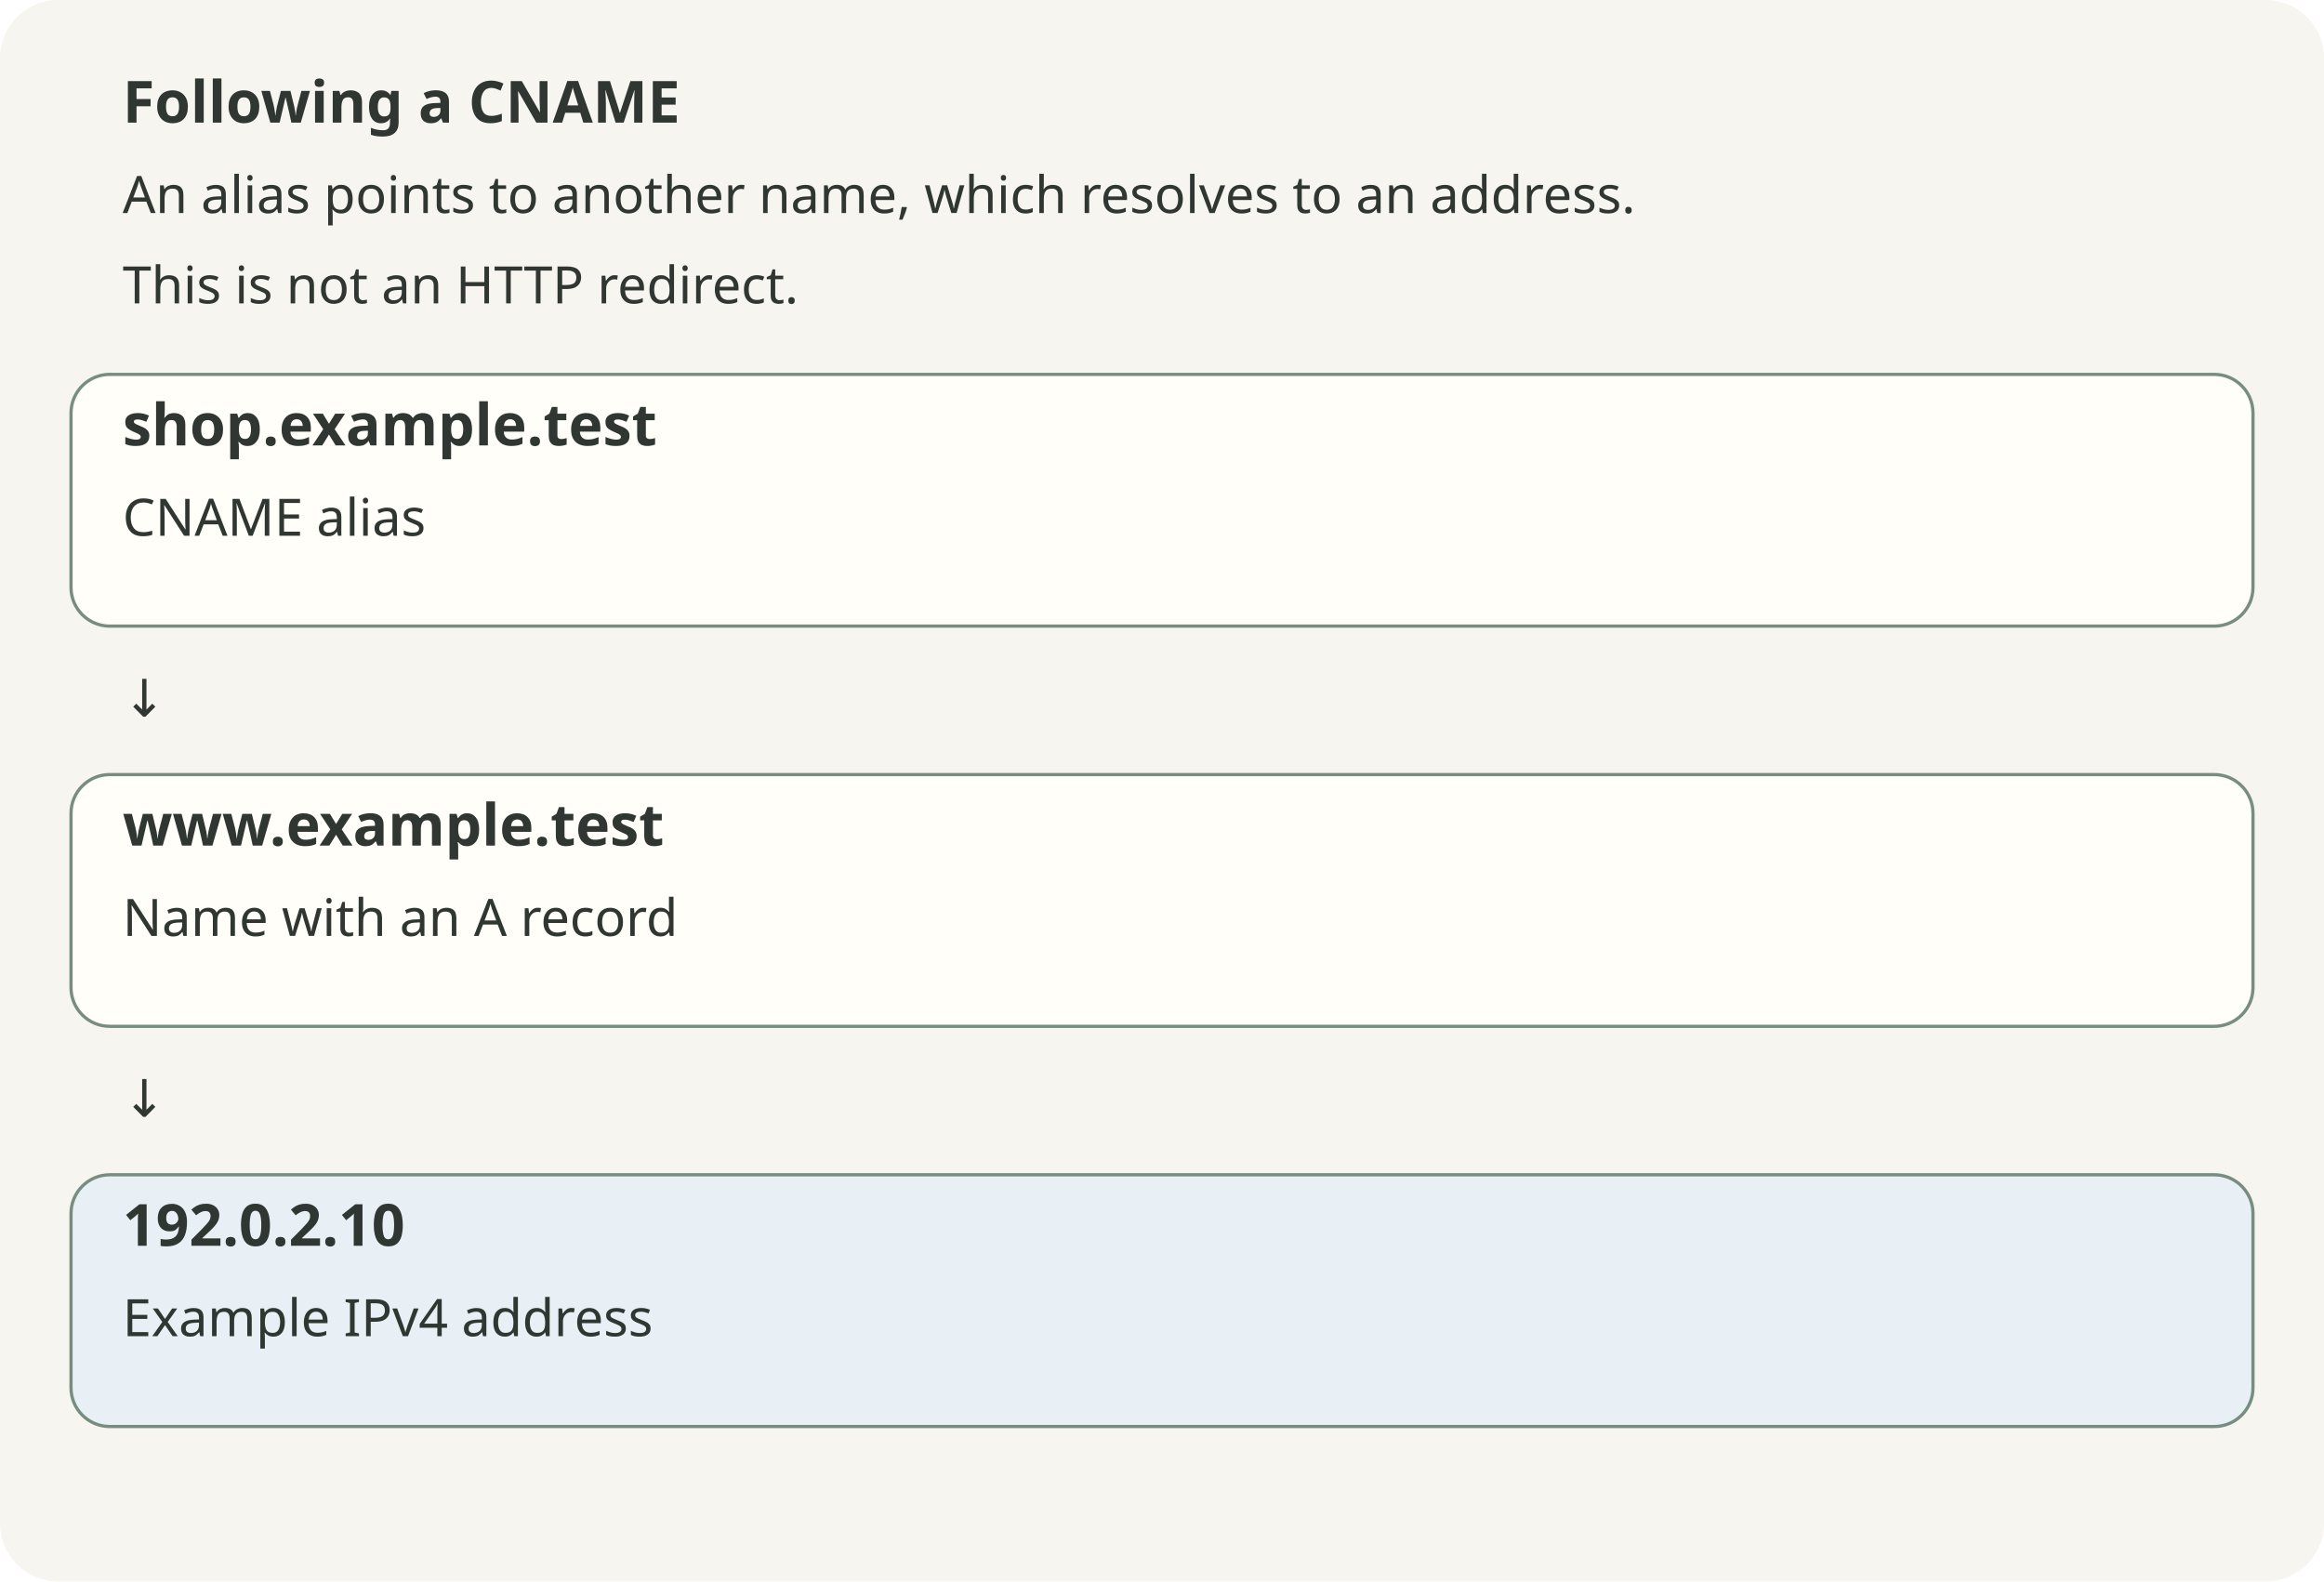
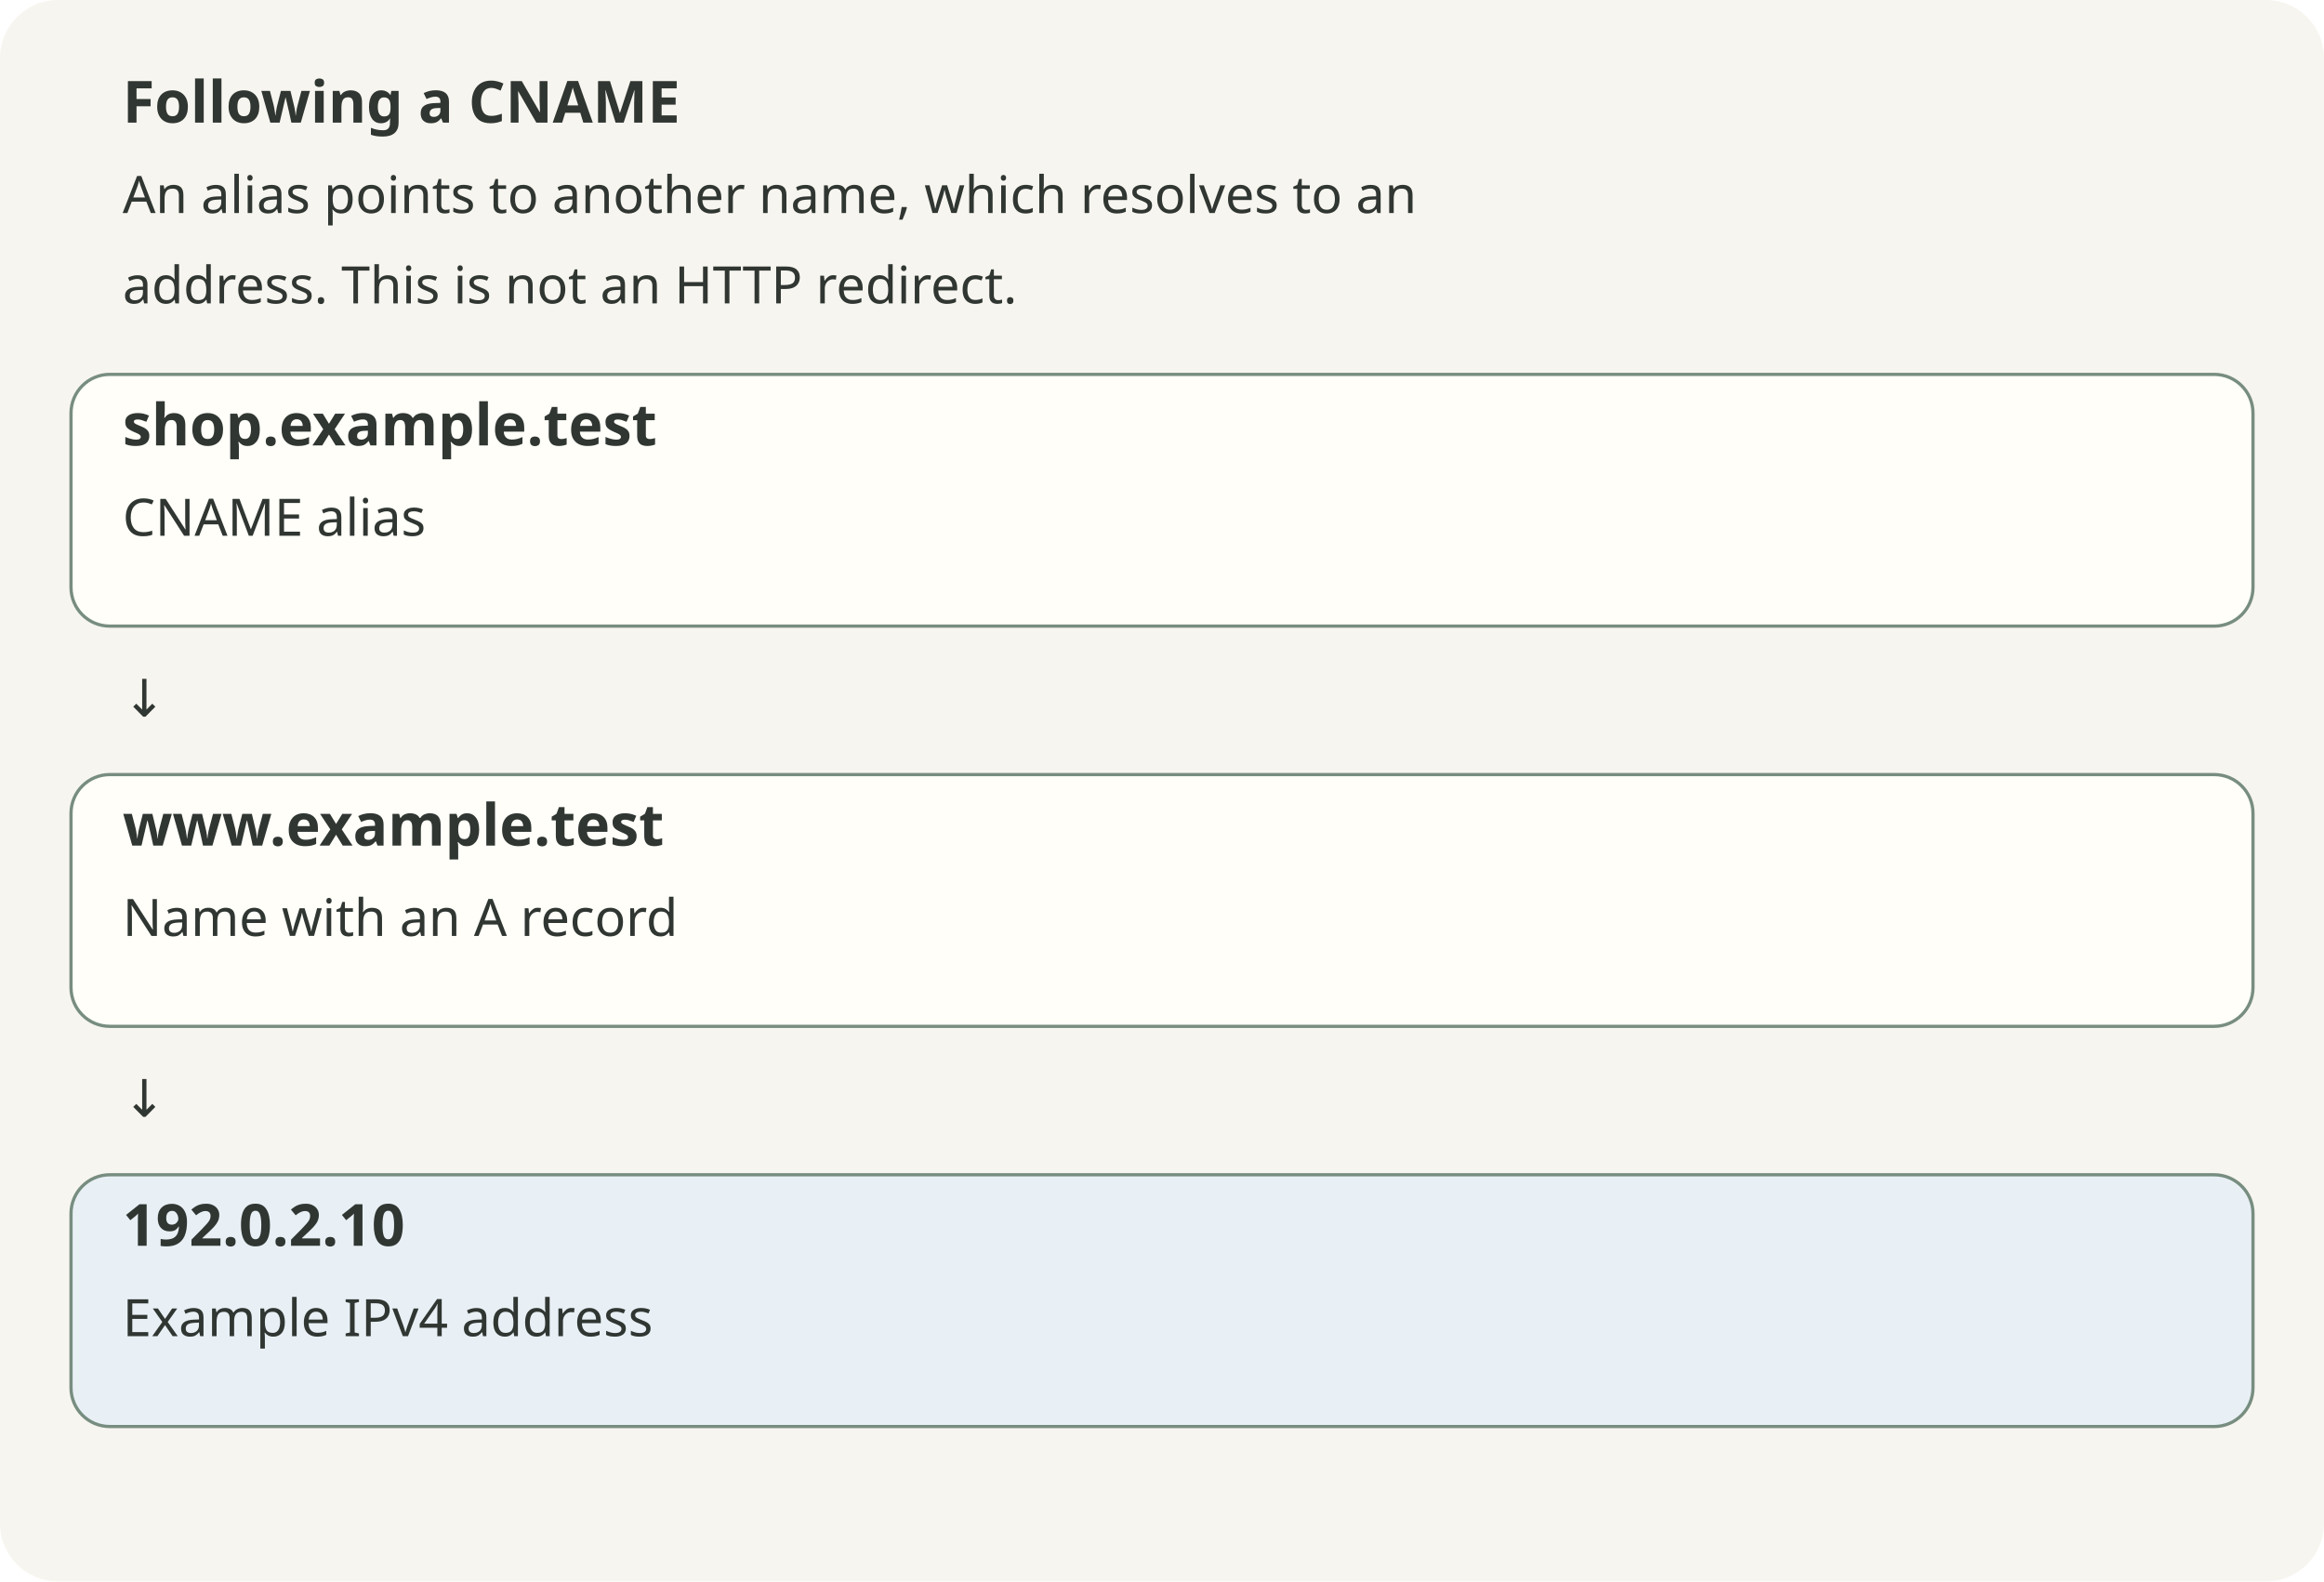
<svg xmlns="http://www.w3.org/2000/svg" width="720" height="490" viewBox="0 0 720 490" role="img" aria-labelledby="title desc">
  <rect width="720" height="490" rx="18" fill="#f7f5ef" />
  <g font-family="sans-serif" fill="#303632">
    <text x="38" y="38" font-size="18" font-weight="650">Following a CNAME</text>
-     <text x="38" y="66" font-size="16" font-weight="400">An alias points to another name, which resolves to an address.</text>
-     <text x="38" y="94" font-size="16" font-weight="400"> This is not an HTTP redirect.</text>
+     <text x="38" y="66" font-size="16" font-weight="400">An alias points to another name, which resolves to an</text>
+     <text x="38" y="94" font-size="16" font-weight="400">address. This is not an HTTP redirect.</text>
    <rect x="22" y="116" width="676" height="78" rx="12" fill="#fffef9" stroke="#778d80" />
    <text x="38" y="138" font-size="18" font-weight="650">shop.example.test</text>
    <text x="38" y="166" font-size="16" font-weight="400">CNAME alias</text>
    <text x="38" y="222" font-size="16" font-weight="400">↓ </text>
    <rect x="22" y="240" width="676" height="78" rx="12" fill="#fffef9" stroke="#778d80" />
    <text x="38" y="262" font-size="18" font-weight="650">www.example.test</text>
    <text x="38" y="290" font-size="16" font-weight="400">Name with an A record</text>
    <text x="38" y="346" font-size="16" font-weight="400">↓ </text>
    <rect x="22" y="364" width="676" height="78" rx="12" fill="#e8f0f5" stroke="#778d80" />
    <text x="38" y="386" font-size="18" font-weight="650">192.0.2.10</text>
    <text x="38" y="414" font-size="16" font-weight="400">Example IPv4 address</text>
  </g>
</svg>
